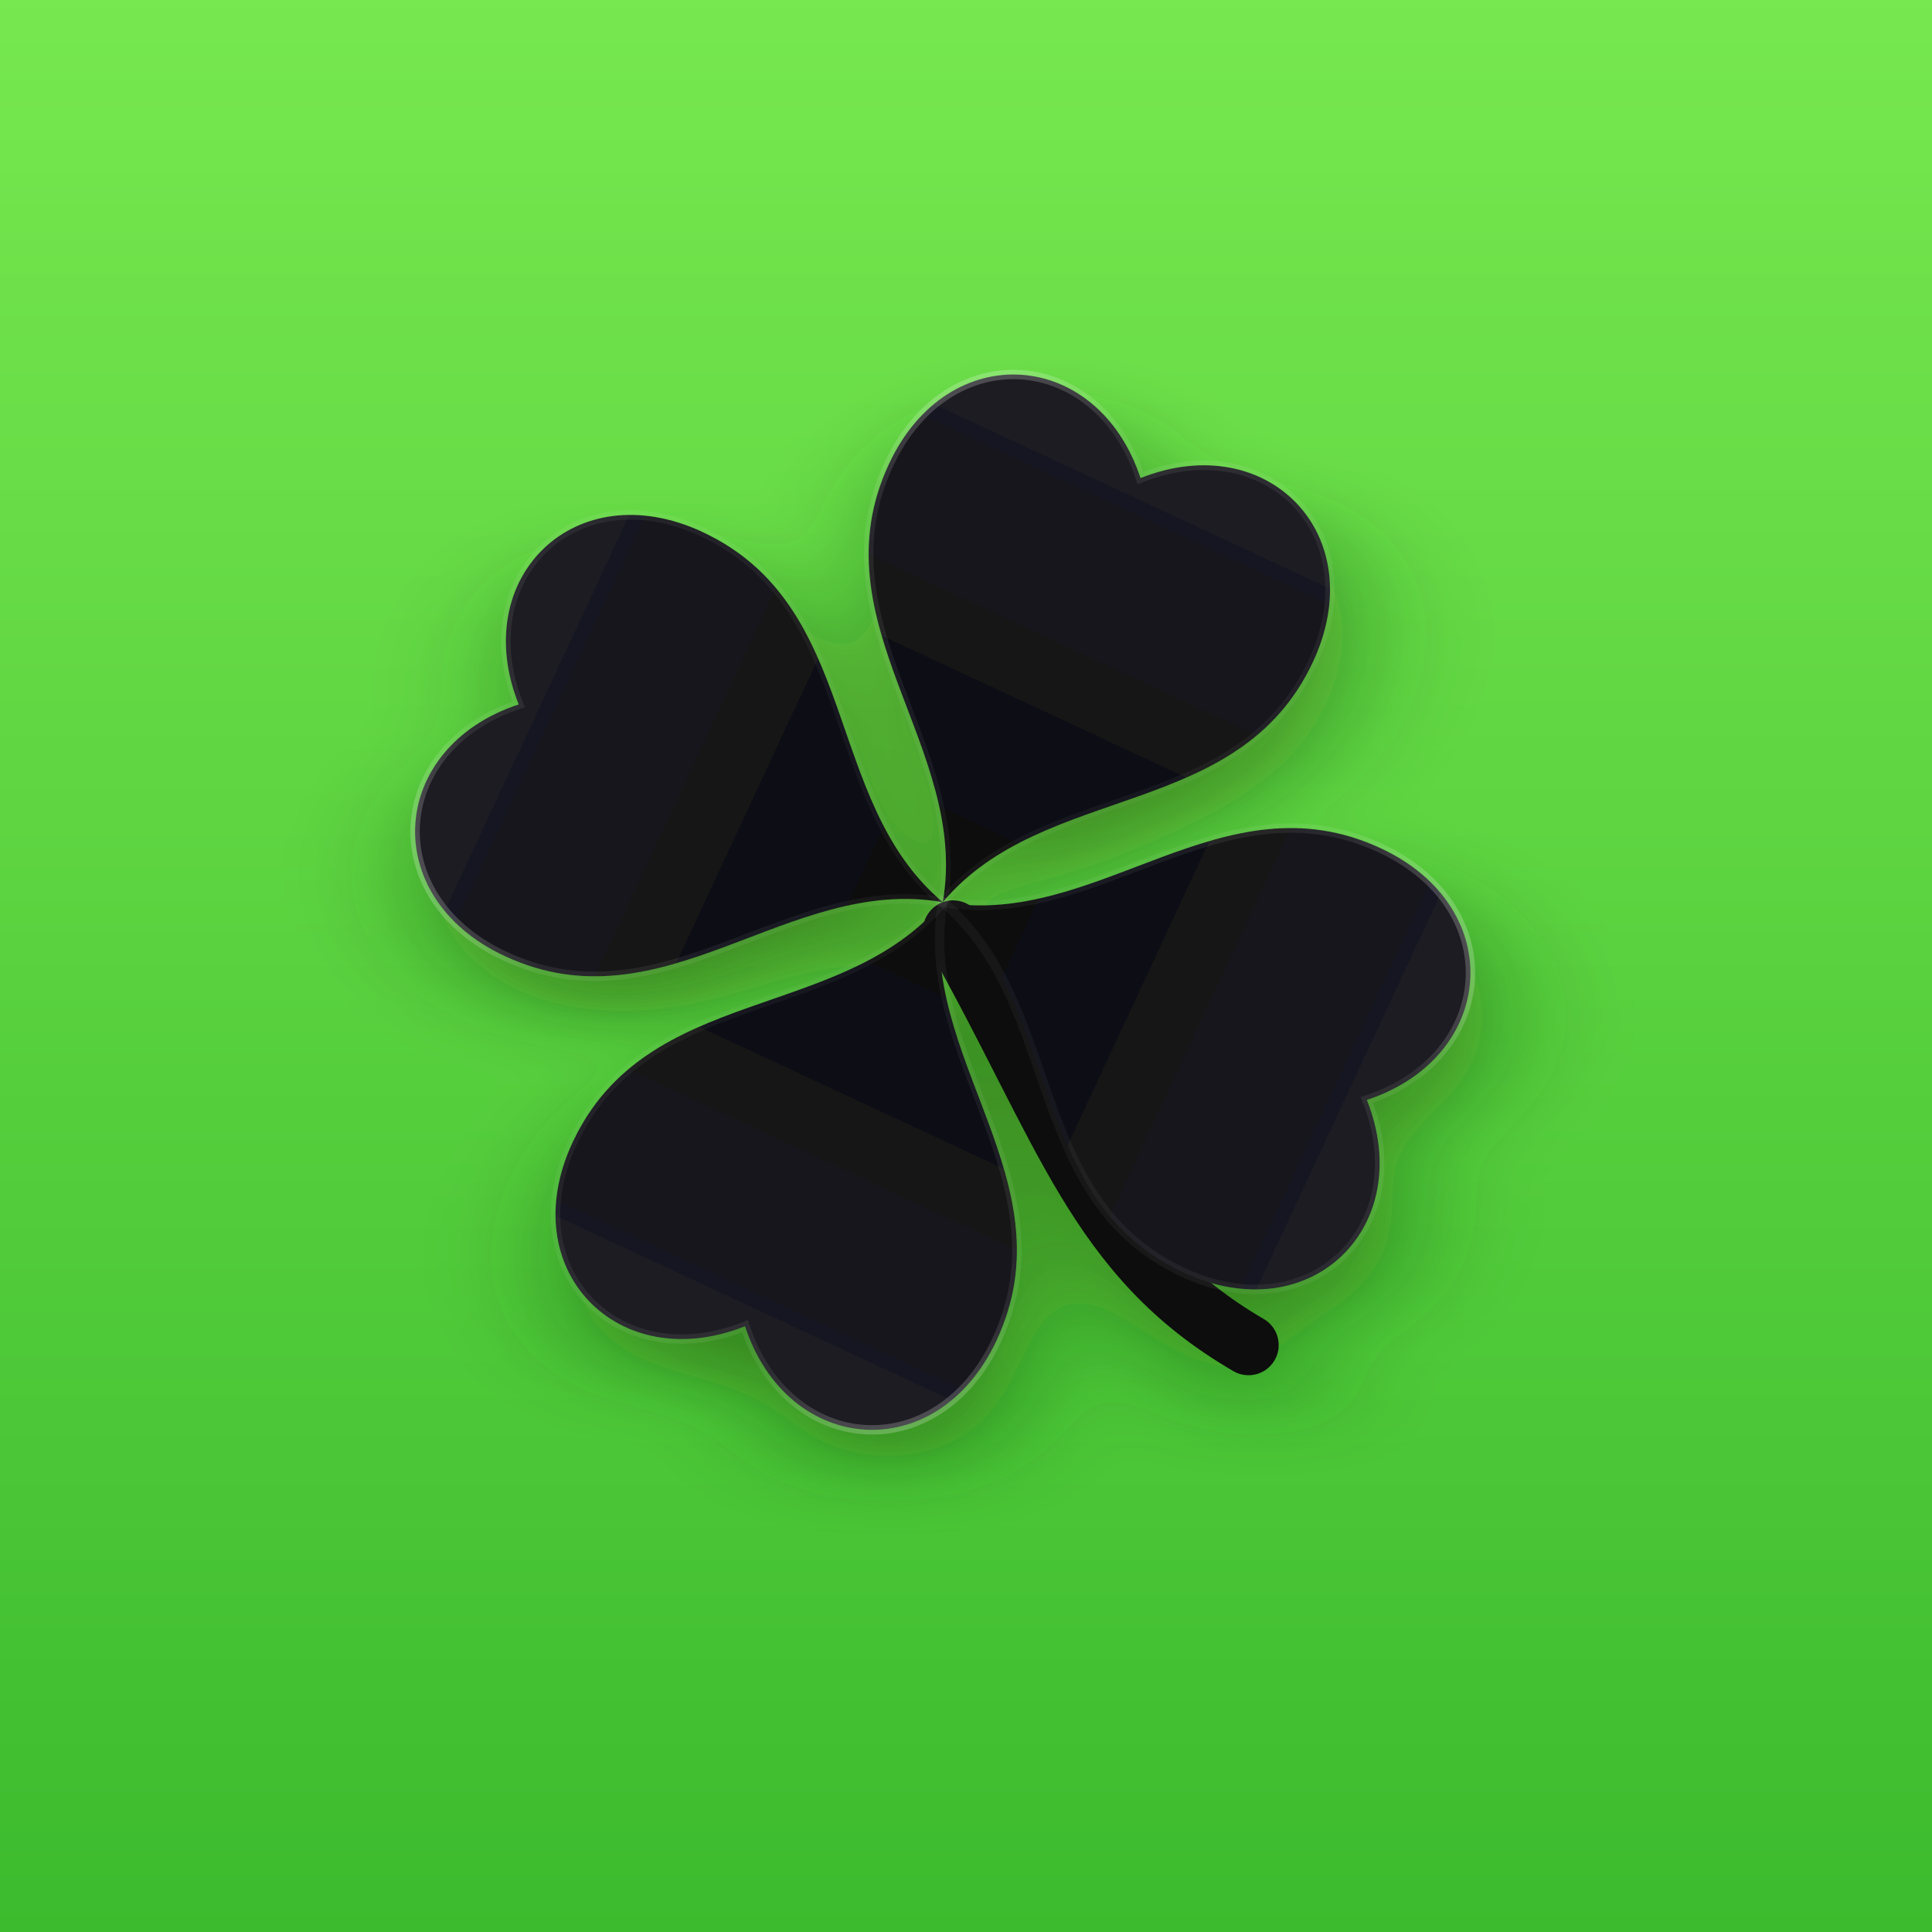
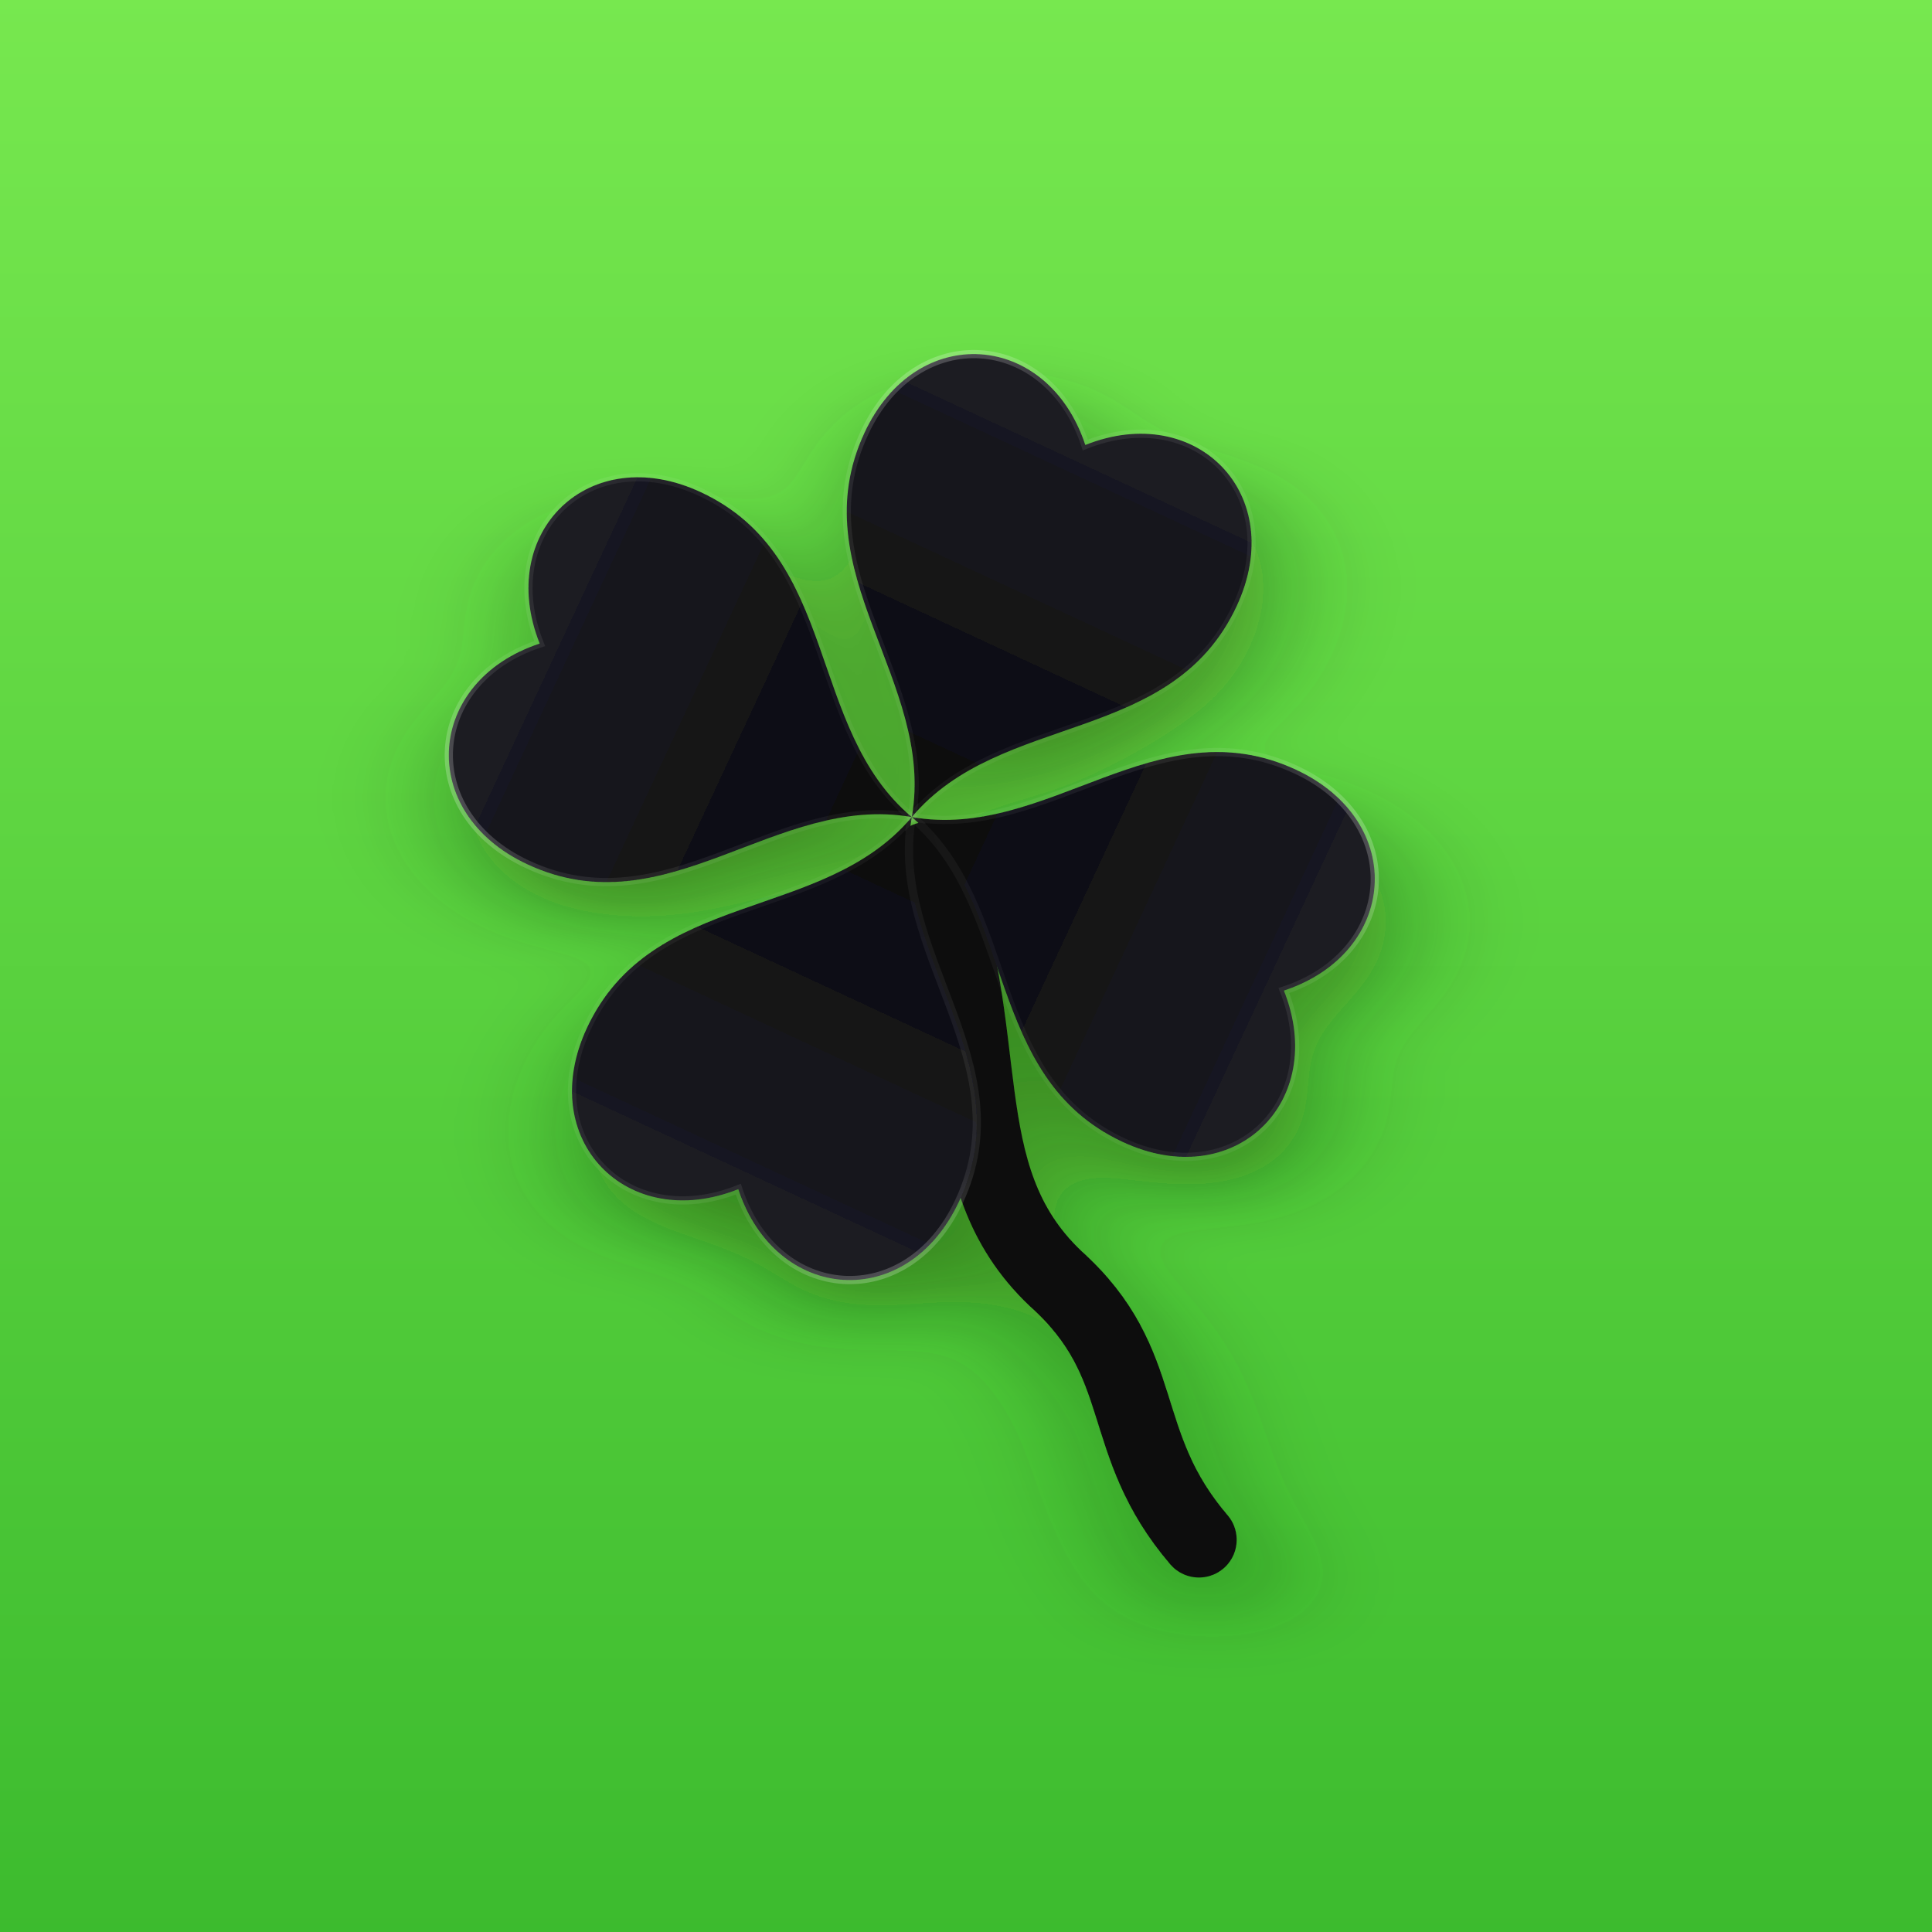
<svg xmlns="http://www.w3.org/2000/svg" viewBox="0 0 512 512" width="512" height="512">
  <defs>
    <path id="leaf" d="M0 0              C -7 -26, -40 -34, -40 -64              C -40 -88, -16 -97, 0 -80              C 16 -97, 40 -88, 40 -64              C 40 -34, 7 -26, 0 0 Z" />
    <linearGradient id="ground" x1="0" y1="0" x2="0" y2="1">
      <stop offset="0" stop-color="#77e84f" />
      <stop offset="1" stop-color="#3cbb2e" />
    </linearGradient>
    <linearGradient id="body" x1="0" y1="0" x2="0" y2="1">
      <stop offset="0" stop-color="#1c1c23" />
      <stop offset="1" stop-color="#0a0a0e" />
    </linearGradient>
    <linearGradient id="edge" x1="0" y1="0" x2="0.8" y2="1">
      <stop offset="0" stop-color="#ffffff" stop-opacity="0.30" />
      <stop offset="0.22" stop-color="#ffffff" stop-opacity="0.08" />
      <stop offset="1" stop-color="#ffffff" stop-opacity="0.03" />
    </linearGradient>
    <filter id="shade" x="-40%" y="-40%" width="180%" height="190%">
      <feDropShadow dx="0" dy="12" stdDeviation="14" flood-color="#123a06" flood-opacity="0.45" />
    </filter>
  </defs>
  <rect width="512" height="512" fill="url(#ground)" />
  <g filter="url(#shade)" transform="rotate(-20 256 256)">
-     <path d="M256 246 C 266 306, 262 340, 292 376" fill="none" stroke="#0a0a0e" stroke-width="16" stroke-linecap="round" />
-     <g transform="translate(256 238) rotate(45) scale(1.55)" fill="url(#body)">
+     <path d="M256 226 C 258 276, 232 306, 250 342 C 266 372, 250 388, 262 420" fill="none" stroke="#0a0a0e" stroke-width="20" stroke-linecap="round" />
+     <g transform="translate(256 214) rotate(45) scale(1.36)" fill="url(#body)">
      <use href="#leaf" />
      <use href="#leaf" transform="rotate(90)" />
      <use href="#leaf" transform="rotate(180)" />
      <use href="#leaf" transform="rotate(270)" />
    </g>
  </g>
-   <g transform="rotate(-20 256 256) translate(256 238) rotate(45) scale(1.55)" fill="none" stroke="url(#edge)" stroke-width="1.6">
+   <g transform="rotate(-20 256 256) translate(256 214) rotate(45) scale(1.36)" fill="none" stroke="url(#edge)" stroke-width="1.6">
    <use href="#leaf" />
    <use href="#leaf" transform="rotate(90)" />
    <use href="#leaf" transform="rotate(180)" />
    <use href="#leaf" transform="rotate(270)" />
  </g>
</svg>
